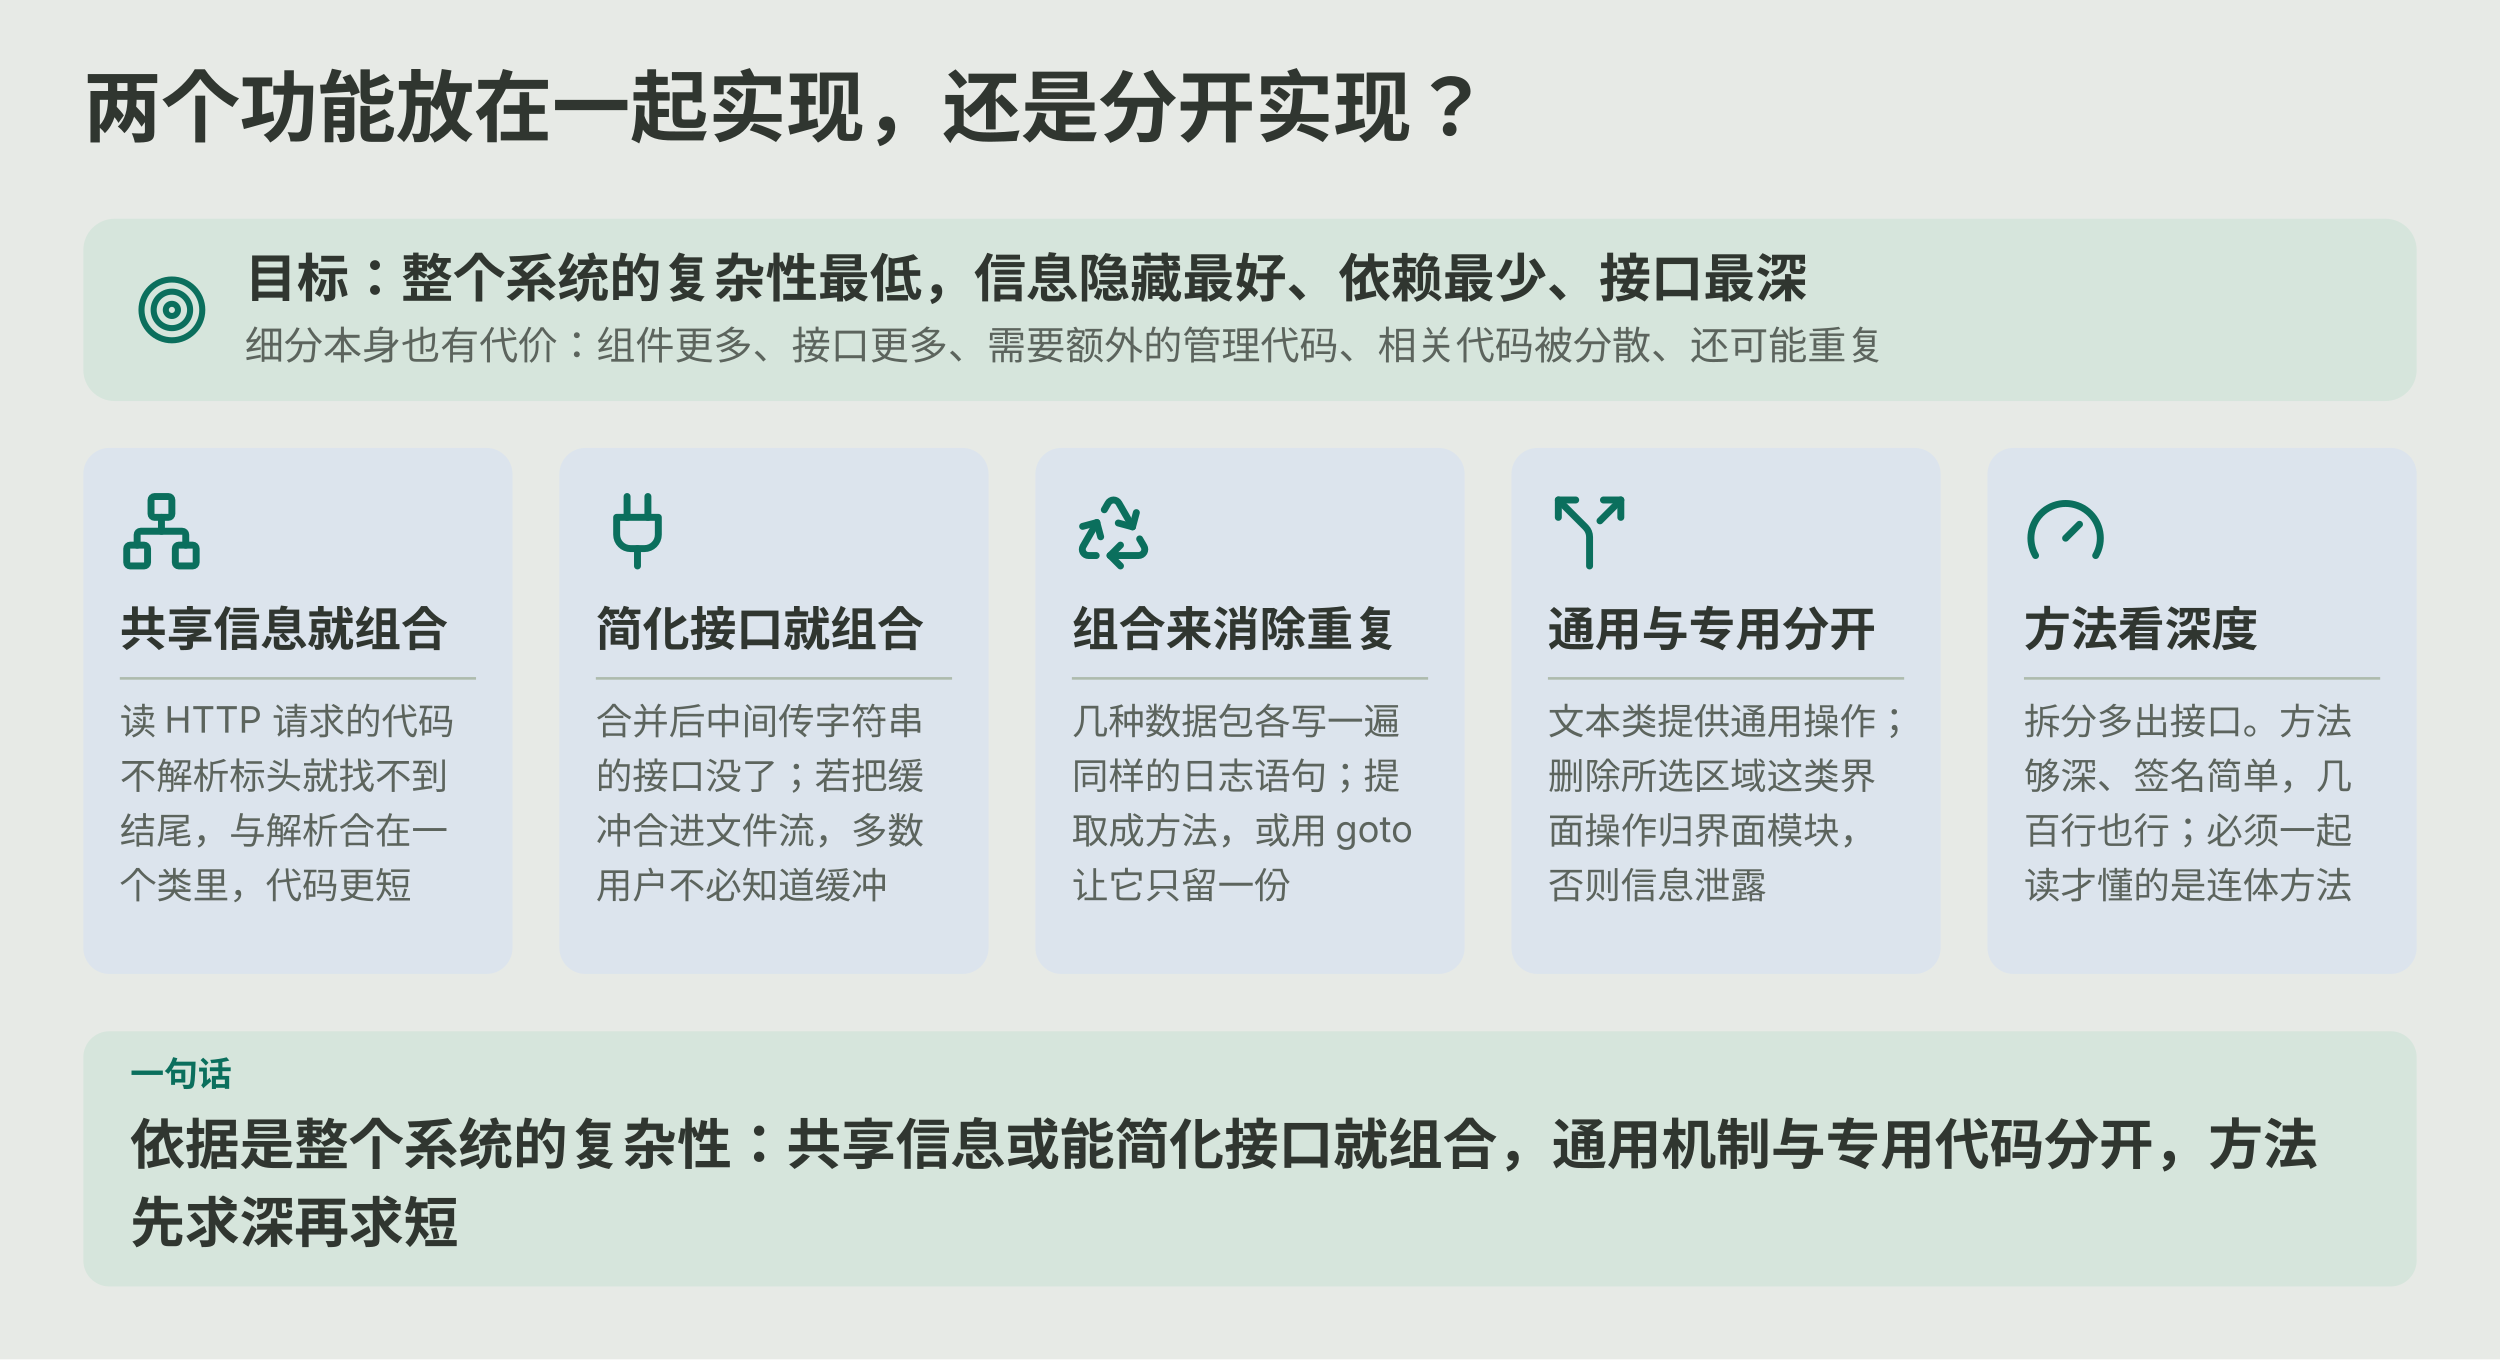
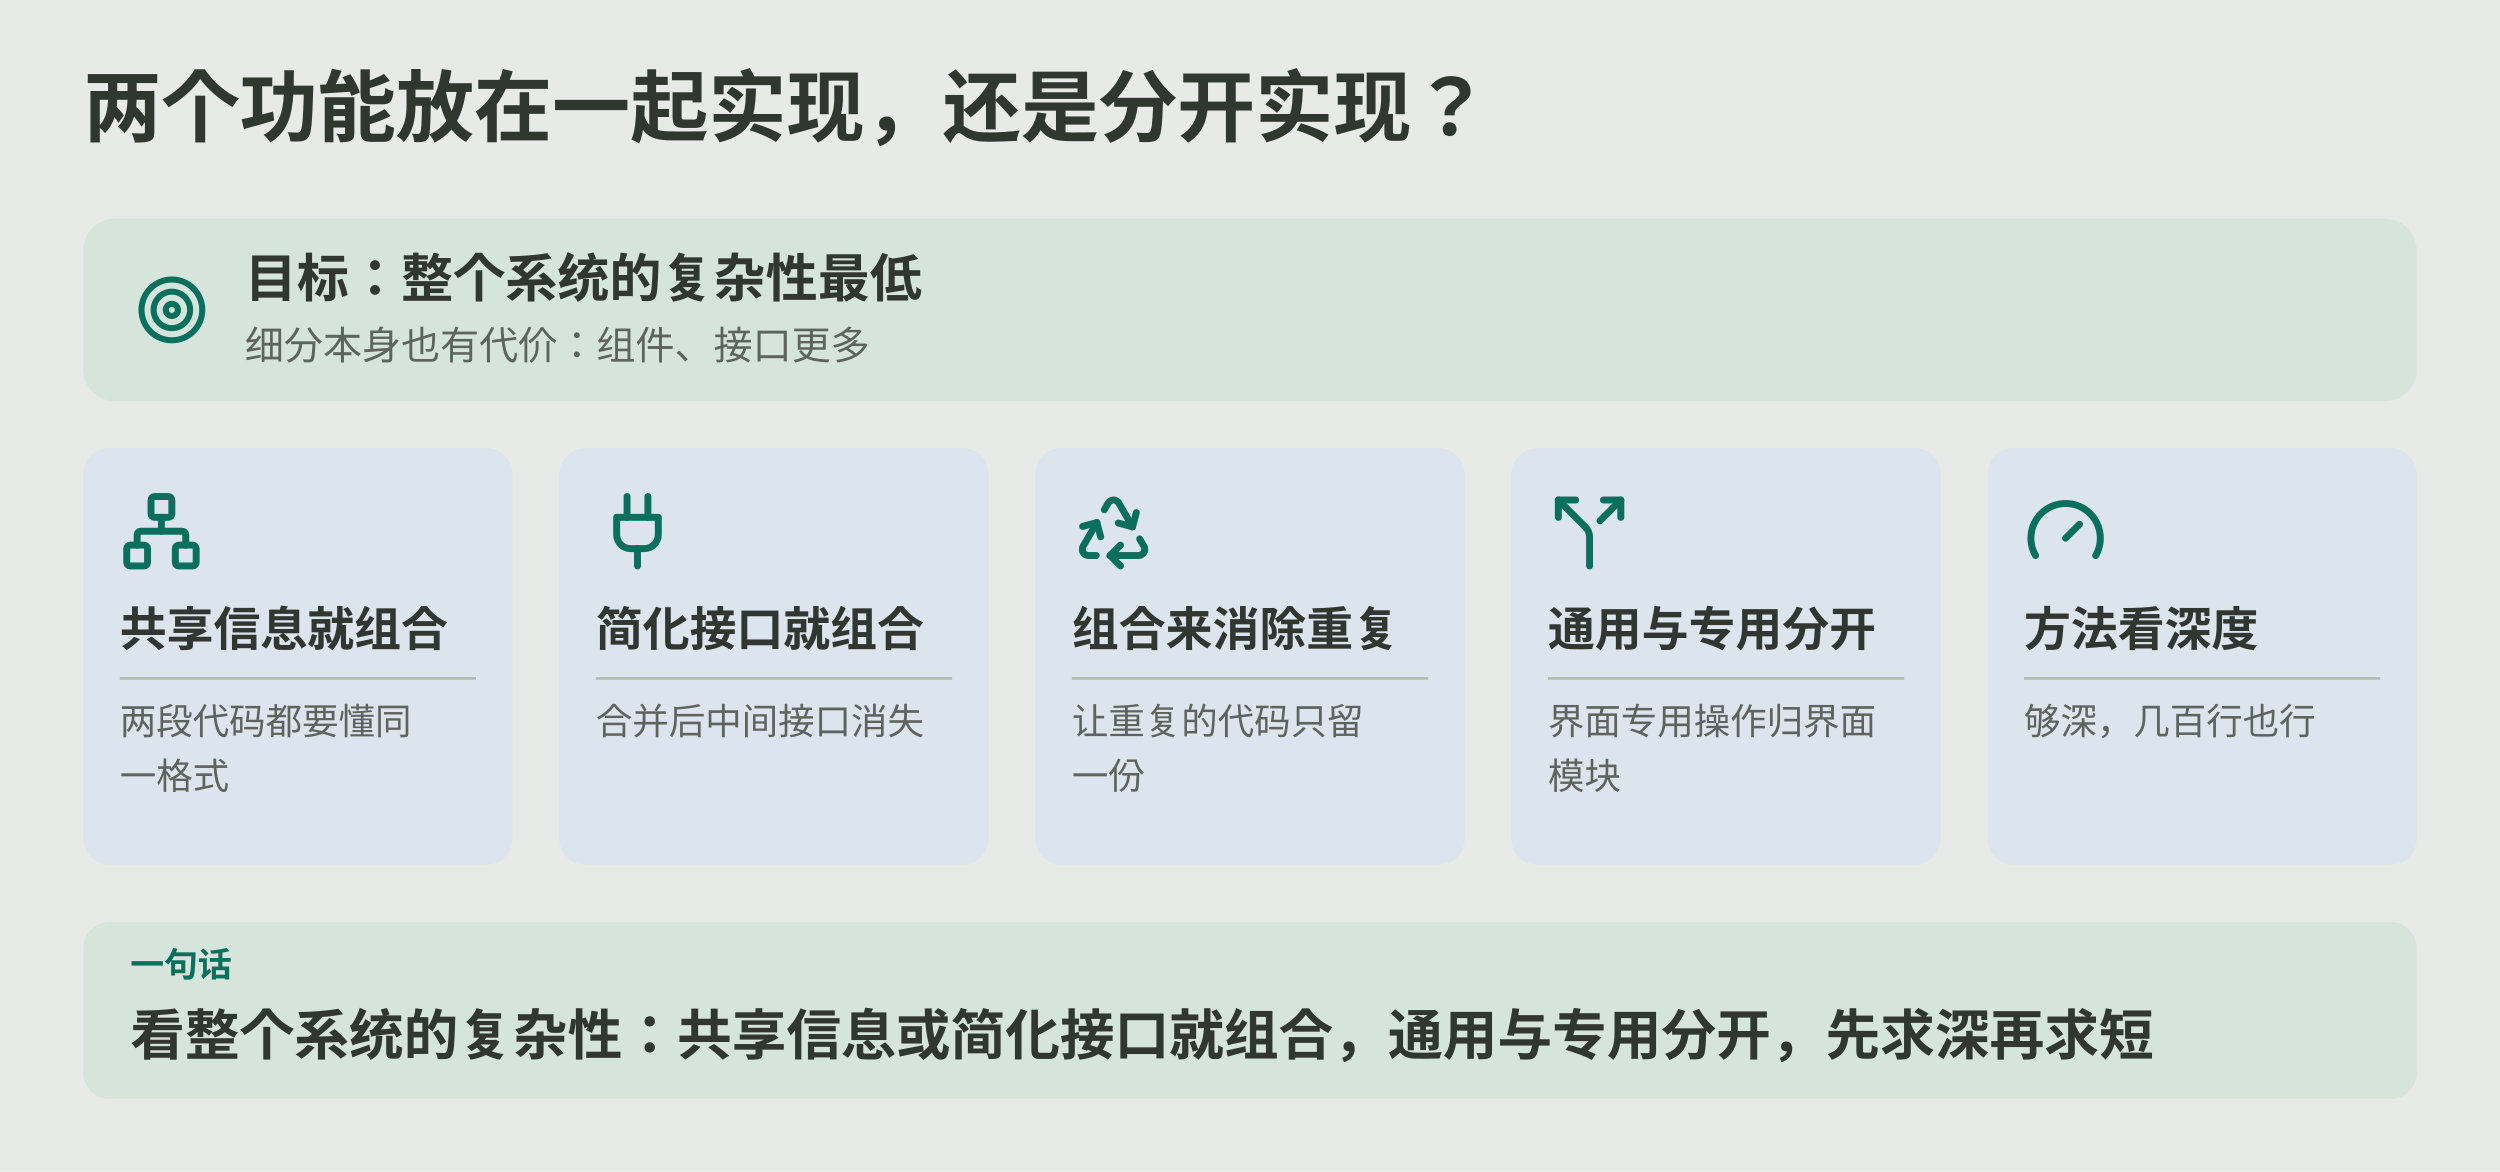
- <svg xmlns="http://www.w3.org/2000/svg" viewBox="0 0 960 522" role="img" aria-labelledby="ch09-title ch09-desc">
-   <rect width="960" height="522" fill="var(--diagram-bg,#e7eae6)" />
+ <svg xmlns="http://www.w3.org/2000/svg" viewBox="0 0 960 450" role="img" aria-labelledby="ch09-title ch09-desc">
+   <rect width="960" height="450" fill="var(--diagram-bg,#e7eae6)" />
  <g font-family="system-ui,-apple-system,'PingFang SC','Microsoft YaHei',sans-serif" fill="var(--diagram-ink,#303630)">
    <defs>
      <marker id="ch09-arrow" viewBox="0 0 10 10" refX="9" refY="5" markerWidth="9" markerHeight="9" orient="auto" markerUnits="userSpaceOnUse">
        <path d="M1 1L9 5L1 9Z" fill="var(--diagram-line,#aebbad)" />
      </marker>
    </defs>
    <text x="32.0" y="52.0" font-size="30" font-weight="600">两个功能放在一起实现，还是分开实现？</text>
    <rect x="32.0" y="84.0" width="896.0" height="70.0" rx="12" fill="var(--diagram-primary-soft,#d6e5dc)" />
    <g transform="translate(52.0,105.0) scale(1.167)" fill="none" stroke="var(--diagram-primary,#0b6f5d)" stroke-width="2" stroke-linecap="round" stroke-linejoin="round">
      <circle cx="12" cy="12" r="10" />
      <circle cx="12" cy="12" r="6" />
      <circle cx="12" cy="12" r="2" />
    </g>
-     <text x="94.0" y="114.0" font-size="20" font-weight="600">目标：整个系统的复杂性最低，信息隐藏最好、依赖最少、接口最深</text>
-     <text x="94.0" y="138.0" font-size="15" fill="var(--diagram-muted,#5c645d)">细分本身也有代价：组件更多、接口更多、需要额外的管理代码、相关代码被分散、还可能重复</text>
-     <rect x="32.0" y="172.0" width="164.8" height="202.0" rx="10" fill="var(--diagram-secondary-soft,#dce4ed)" />
+     <text x="94.0" y="114.0" font-size="20" font-weight="600">目标：整个系统的复杂性最低</text>
+     <text x="94.0" y="138.0" font-size="15" fill="var(--diagram-muted,#5c645d)">细分本身也有代价：组件、接口更多</text>
+     <rect x="32.0" y="172.0" width="164.8" height="160.0" rx="10" fill="var(--diagram-secondary-soft,#dce4ed)" />
    <rect x="46.0" y="260" width="136.8" height="1" fill="var(--diagram-line,#aebbad)" />
    <g transform="translate(46.0,188.0) scale(1.333)" fill="none" stroke="var(--diagram-primary,#0b6f5d)" stroke-width="2" stroke-linecap="round" stroke-linejoin="round">
      <rect x="16" y="16" width="6" height="6" rx="1" />
      <rect x="2" y="16" width="6" height="6" rx="1" />
      <rect x="9" y="2" width="6" height="6" rx="1" />
      <path d="M5 16v-3a1 1 0 0 1 1-1h12a1 1 0 0 1 1 1v3" />
      <path d="M12 12V8" />
    </g>
    <text x="46.0" y="248.0" font-size="18" font-weight="600">共享信息就组合</text>
-     <text x="46.0" y="282.0" font-size="14" fill="var(--diagram-muted,#5c645d)">读 HTTP 请求的代码</text>
-     <text x="46.0" y="303.0" font-size="14" fill="var(--diagram-muted,#5c645d)">不解析标头就找不到</text>
-     <text x="46.0" y="324.0" font-size="14" fill="var(--diagram-muted,#5c645d)">结尾，与解析合在一</text>
-     <text x="46.0" y="345.0" font-size="14" fill="var(--diagram-muted,#5c645d)">个类里，代码更短</text>
-     <rect x="214.8" y="172.0" width="164.8" height="202.0" rx="10" fill="var(--diagram-secondary-soft,#dce4ed)" />
+     <text x="46.0" y="282.0" font-size="14" fill="var(--diagram-muted,#5c645d)">两段代码都要懂同</text>
+     <text x="46.0" y="303.0" font-size="14" fill="var(--diagram-muted,#5c645d)">一格式</text>
+     <rect x="214.8" y="172.0" width="164.8" height="160.0" rx="10" fill="var(--diagram-secondary-soft,#dce4ed)" />
    <rect x="228.8" y="260" width="136.8" height="1" fill="var(--diagram-line,#aebbad)" />
    <g transform="translate(228.8,188.0) scale(1.333)" fill="none" stroke="var(--diagram-primary,#0b6f5d)" stroke-width="2" stroke-linecap="round" stroke-linejoin="round">
      <path d="M12 22v-5" />
      <path d="M9 8V2" />
      <path d="M15 8V2" />
      <path d="M18 8v5a4 4 0 0 1-4 4h-4a4 4 0 0 1-4-4V8Z" />
    </g>
    <text x="228.8" y="248.0" font-size="18" font-weight="600">简化接口就组合</text>
-     <text x="228.8" y="282.0" font-size="14" fill="var(--diagram-muted,#5c645d)">合并后中间传字符串</text>
-     <text x="228.8" y="303.0" font-size="14" fill="var(--diagram-muted,#5c645d)">的接口没了；若把缓</text>
-     <text x="228.8" y="324.0" font-size="14" fill="var(--diagram-muted,#5c645d)">冲合进文件流，多数</text>
-     <text x="228.8" y="345.0" font-size="14" fill="var(--diagram-muted,#5c645d)">用户不必知道缓冲</text>
-     <rect x="397.6" y="172.0" width="164.8" height="202.0" rx="10" fill="var(--diagram-secondary-soft,#dce4ed)" />
+     <text x="228.8" y="282.0" font-size="14" fill="var(--diagram-muted,#5c645d)">合并后中间接口消失</text>
+     <rect x="397.6" y="172.0" width="164.8" height="160.0" rx="10" fill="var(--diagram-secondary-soft,#dce4ed)" />
    <rect x="411.6" y="260" width="136.8" height="1" fill="var(--diagram-line,#aebbad)" />
    <g transform="translate(411.6,188.0) scale(1.333)" fill="none" stroke="var(--diagram-primary,#0b6f5d)" stroke-width="2" stroke-linecap="round" stroke-linejoin="round">
      <path d="M7 19H4.815a1.83 1.83 0 0 1-1.57-.881 1.785 1.785 0 0 1-.004-1.784L7.196 9.5" />
      <path d="M11 19h8.203a1.83 1.83 0 0 0 1.556-.89 1.784 1.784 0 0 0 0-1.775l-1.226-2.12" />
      <path d="m14 16-3 3 3 3" />
      <path d="M8.293 13.596 7.196 9.5 3.1 10.598" />
      <path d="m9.344 5.811 1.093-1.892A1.83 1.83 0 0 1 11.985 3a1.784 1.784 0 0 1 1.546.888l3.943 6.843" />
      <path d="m13.378 9.633 4.096 1.098 1.097-4.096" />
    </g>
    <text x="411.6" y="248.0" font-size="18" font-weight="600">组合来消除重复</text>
-     <text x="411.6" y="282.0" font-size="14" fill="var(--diagram-muted,#5c645d)">几种数据包各写一遍</text>
-     <text x="411.6" y="303.0" font-size="14" fill="var(--diagram-muted,#5c645d)">同样的日志语句；提</text>
-     <text x="411.6" y="324.0" font-size="14" fill="var(--diagram-muted,#5c645d)">取成方法，或用 goto</text>
-     <text x="411.6" y="345.0" font-size="14" fill="var(--diagram-muted,#5c645d)">让它只留一份</text>
-     <rect x="580.4" y="172.0" width="164.8" height="202.0" rx="10" fill="var(--diagram-secondary-soft,#dce4ed)" />
+     <text x="411.6" y="282.0" font-size="14" fill="var(--diagram-muted,#5c645d)">让重复的代码只留</text>
+     <text x="411.6" y="303.0" font-size="14" fill="var(--diagram-muted,#5c645d)">一份</text>
+     <rect x="580.4" y="172.0" width="164.8" height="160.0" rx="10" fill="var(--diagram-secondary-soft,#dce4ed)" />
    <rect x="594.4" y="260" width="136.8" height="1" fill="var(--diagram-line,#aebbad)" />
    <g transform="translate(594.4,188.0) scale(1.333)" fill="none" stroke="var(--diagram-primary,#0b6f5d)" stroke-width="2" stroke-linecap="round" stroke-linejoin="round">
      <path d="M16 3h5v5" />
      <path d="M8 3H3v5" />
      <path d="M12 22v-8.3a4 4 0 0 0-1.172-2.872L3 3" />
      <path d="m15 9 6-6" />
    </g>
    <text x="594.4" y="248.0" font-size="18" font-weight="600">通用与专用分开</text>
-     <text x="594.4" y="282.0" font-size="14" fill="var(--diagram-muted,#5c645d)">文本类提供通用操作；</text>
-     <text x="594.4" y="303.0" font-size="14" fill="var(--diagram-muted,#5c645d)">删除所选区域这类界</text>
-     <text x="594.4" y="324.0" font-size="14" fill="var(--diagram-muted,#5c645d)">面操作归界面模块，</text>
-     <text x="594.4" y="345.0" font-size="14" fill="var(--diagram-muted,#5c645d)">否则信息泄露</text>
-     <rect x="763.2" y="172.0" width="164.8" height="202.0" rx="10" fill="var(--diagram-secondary-soft,#dce4ed)" />
+     <text x="594.4" y="282.0" font-size="14" fill="var(--diagram-muted,#5c645d)">界面专用操作归界面</text>
+     <text x="594.4" y="303.0" font-size="14" fill="var(--diagram-muted,#5c645d)">模块</text>
+     <rect x="763.2" y="172.0" width="164.8" height="160.0" rx="10" fill="var(--diagram-secondary-soft,#dce4ed)" />
    <rect x="777.2" y="260" width="136.8" height="1" fill="var(--diagram-line,#aebbad)" />
    <g transform="translate(777.2,188.0) scale(1.333)" fill="none" stroke="var(--diagram-primary,#0b6f5d)" stroke-width="2" stroke-linecap="round" stroke-linejoin="round">
      <path d="m12 14 4-4" />
      <path d="M3.34 19a10 10 0 1 1 17.32 0" />
    </g>
    <text x="777.2" y="248.0" font-size="18" font-weight="600">方法看深度</text>
-     <text x="777.2" y="282.0" font-size="14" fill="var(--diagram-muted,#5c645d)">拆分多出接口。方法</text>
-     <text x="777.2" y="303.0" font-size="14" fill="var(--diagram-muted,#5c645d)">够深、签名简单，几</text>
-     <text x="777.2" y="324.0" font-size="14" fill="var(--diagram-muted,#5c645d)">百行也行；必须一起</text>
-     <text x="777.2" y="345.0" font-size="14" fill="var(--diagram-muted,#5c645d)">读才懂的是连体方法</text>
-     <rect x="32.0" y="396.0" width="896.0" height="98.0" rx="10" fill="var(--diagram-primary-soft,#d6e5dc)" />
-     <text x="50.0" y="417.0" font-size="13" font-weight="600" fill="var(--diagram-primary,#0b6f5d)">一句话</text>
-     <text x="50.0" y="447.0" font-size="21" font-weight="600">依据是整个系统的复杂性：共享信息或能简化接口就组合，通用机制与专用代码分开，方法</text>
-     <text x="50.0" y="477.0" font-size="21" font-weight="600">先求深再求短</text>
+     <text x="777.2" y="282.0" font-size="14" fill="var(--diagram-muted,#5c645d)">够深，几百行也行</text>
+     <rect x="32.0" y="354.0" width="896.0" height="68.0" rx="10" fill="var(--diagram-primary-soft,#d6e5dc)" />
+     <text x="50.0" y="375.0" font-size="13" font-weight="600" fill="var(--diagram-primary,#0b6f5d)">一句话</text>
+     <text x="50.0" y="405.0" font-size="21" font-weight="600">看整个系统的复杂性：共享信息或简化接口就组合，通用与专用分开，先求深再求短</text>
  </g>
</svg>
